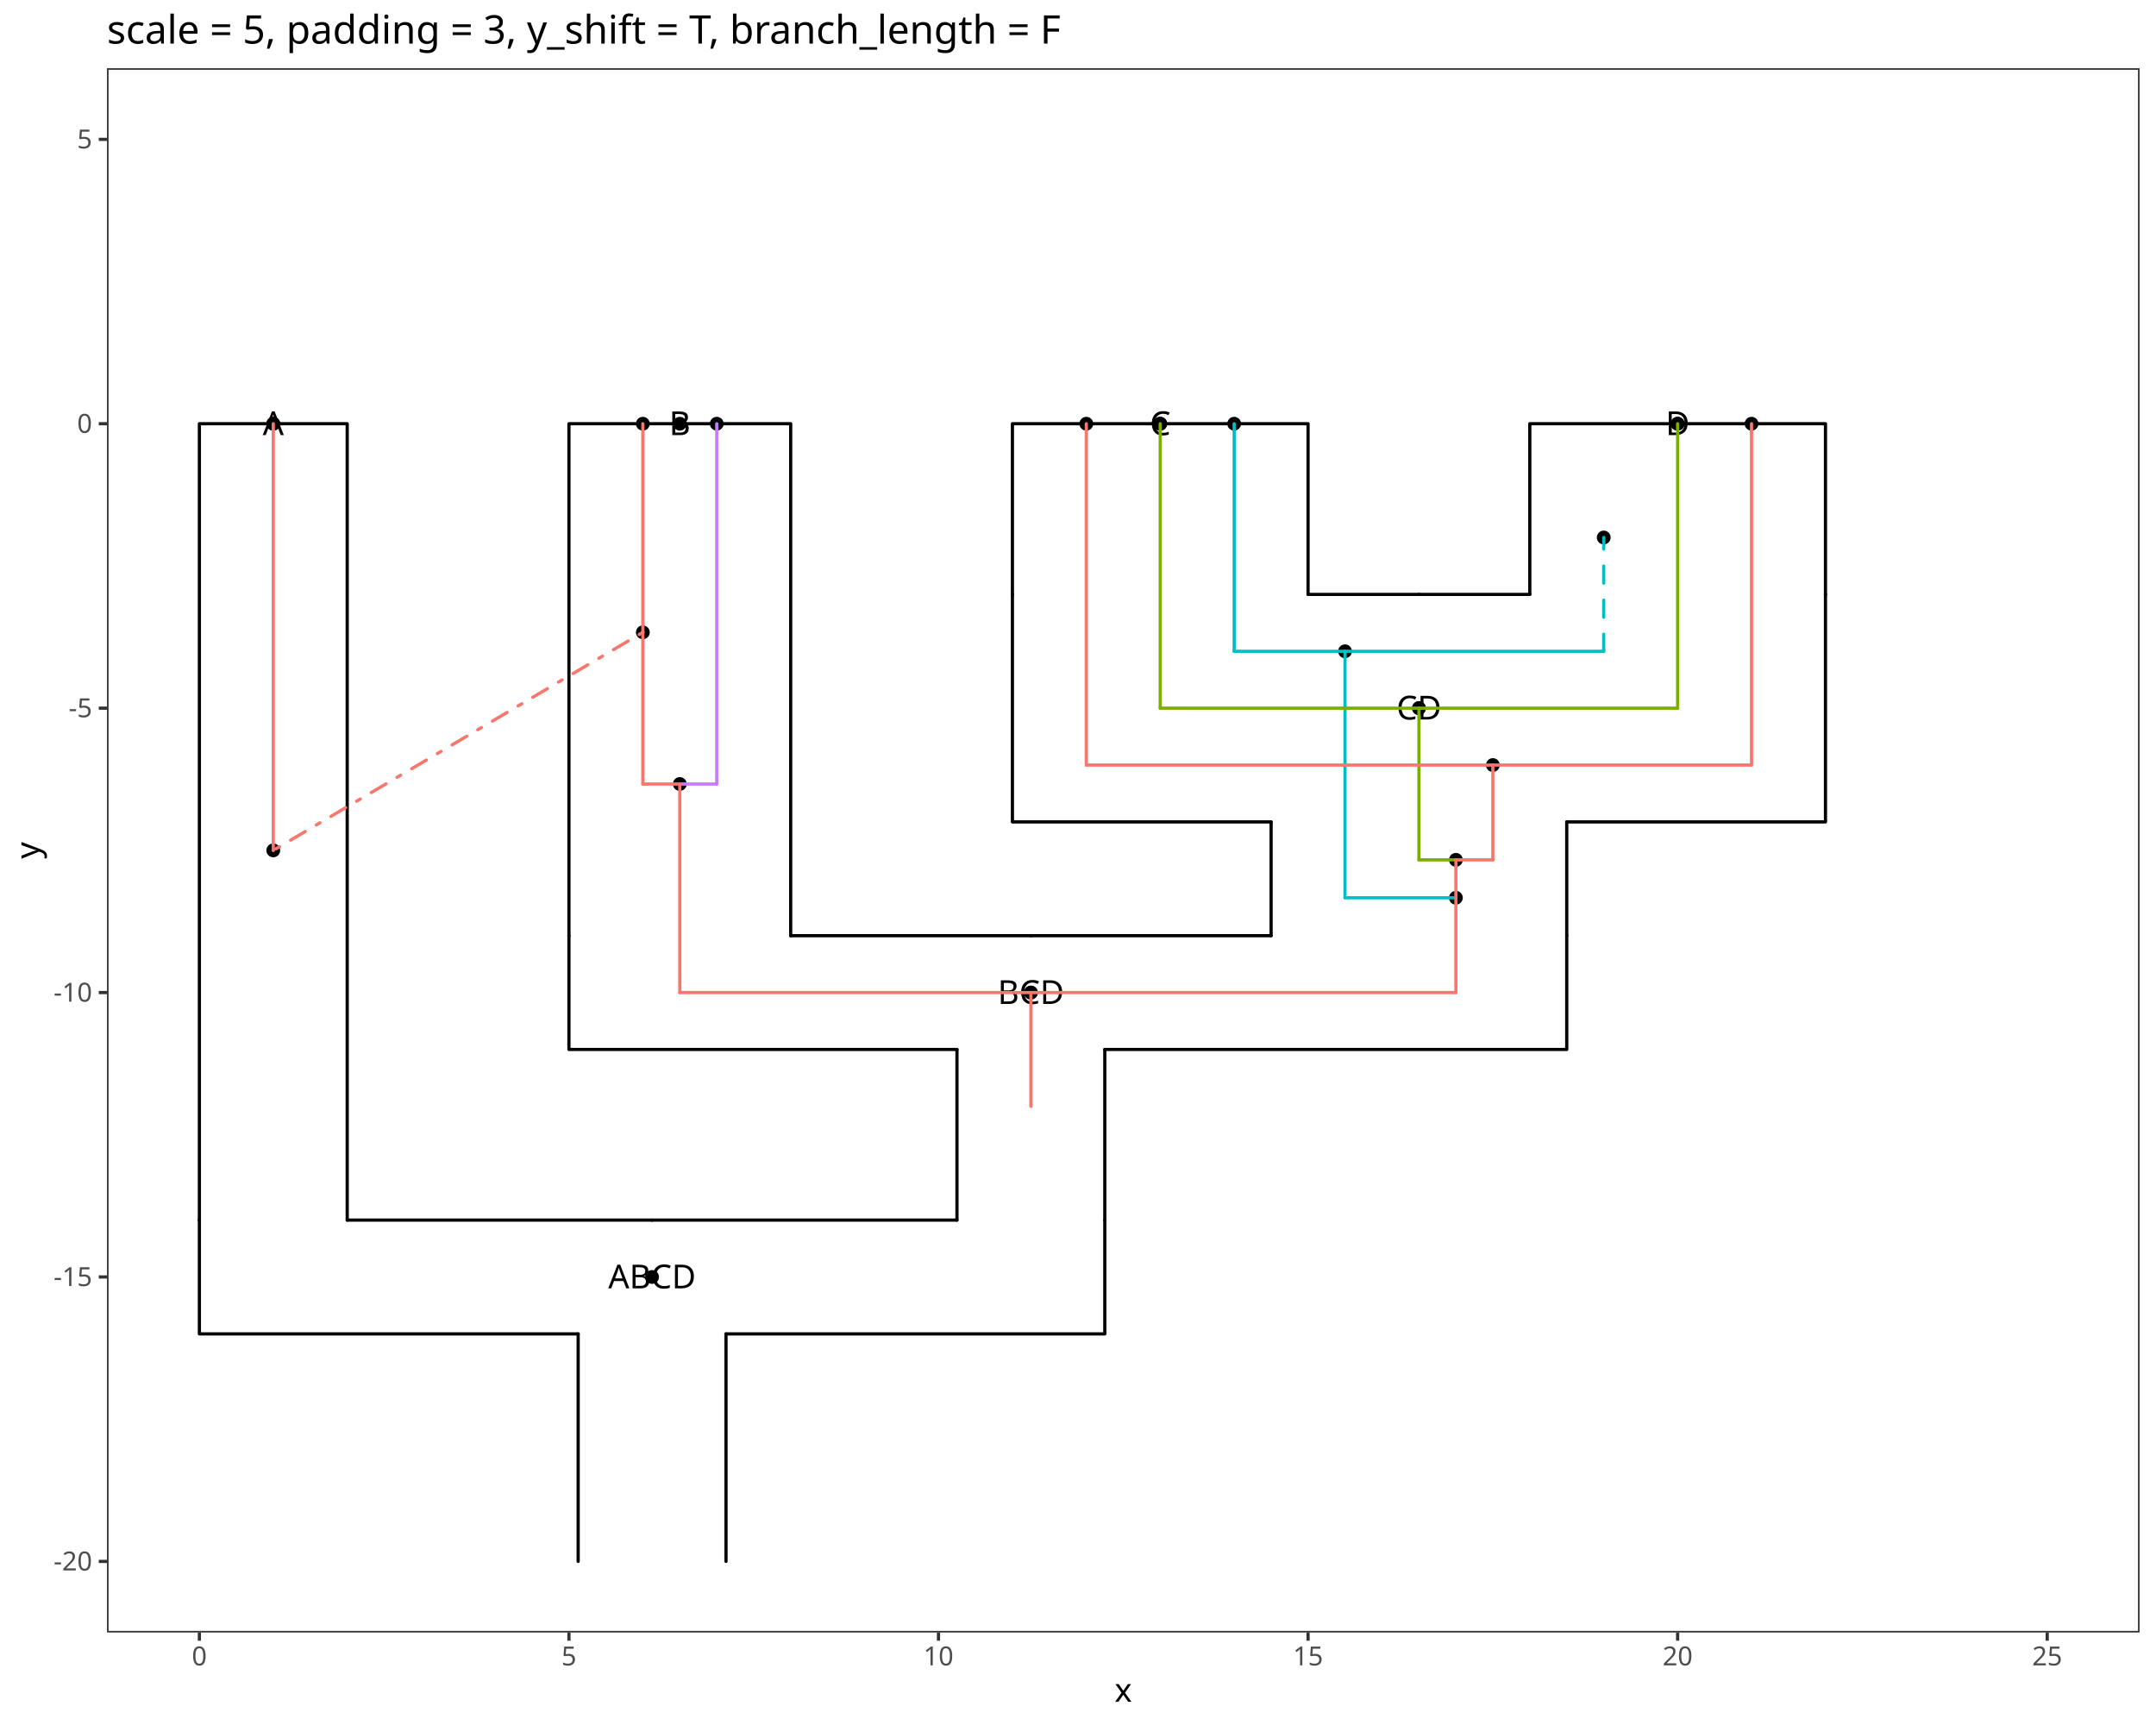
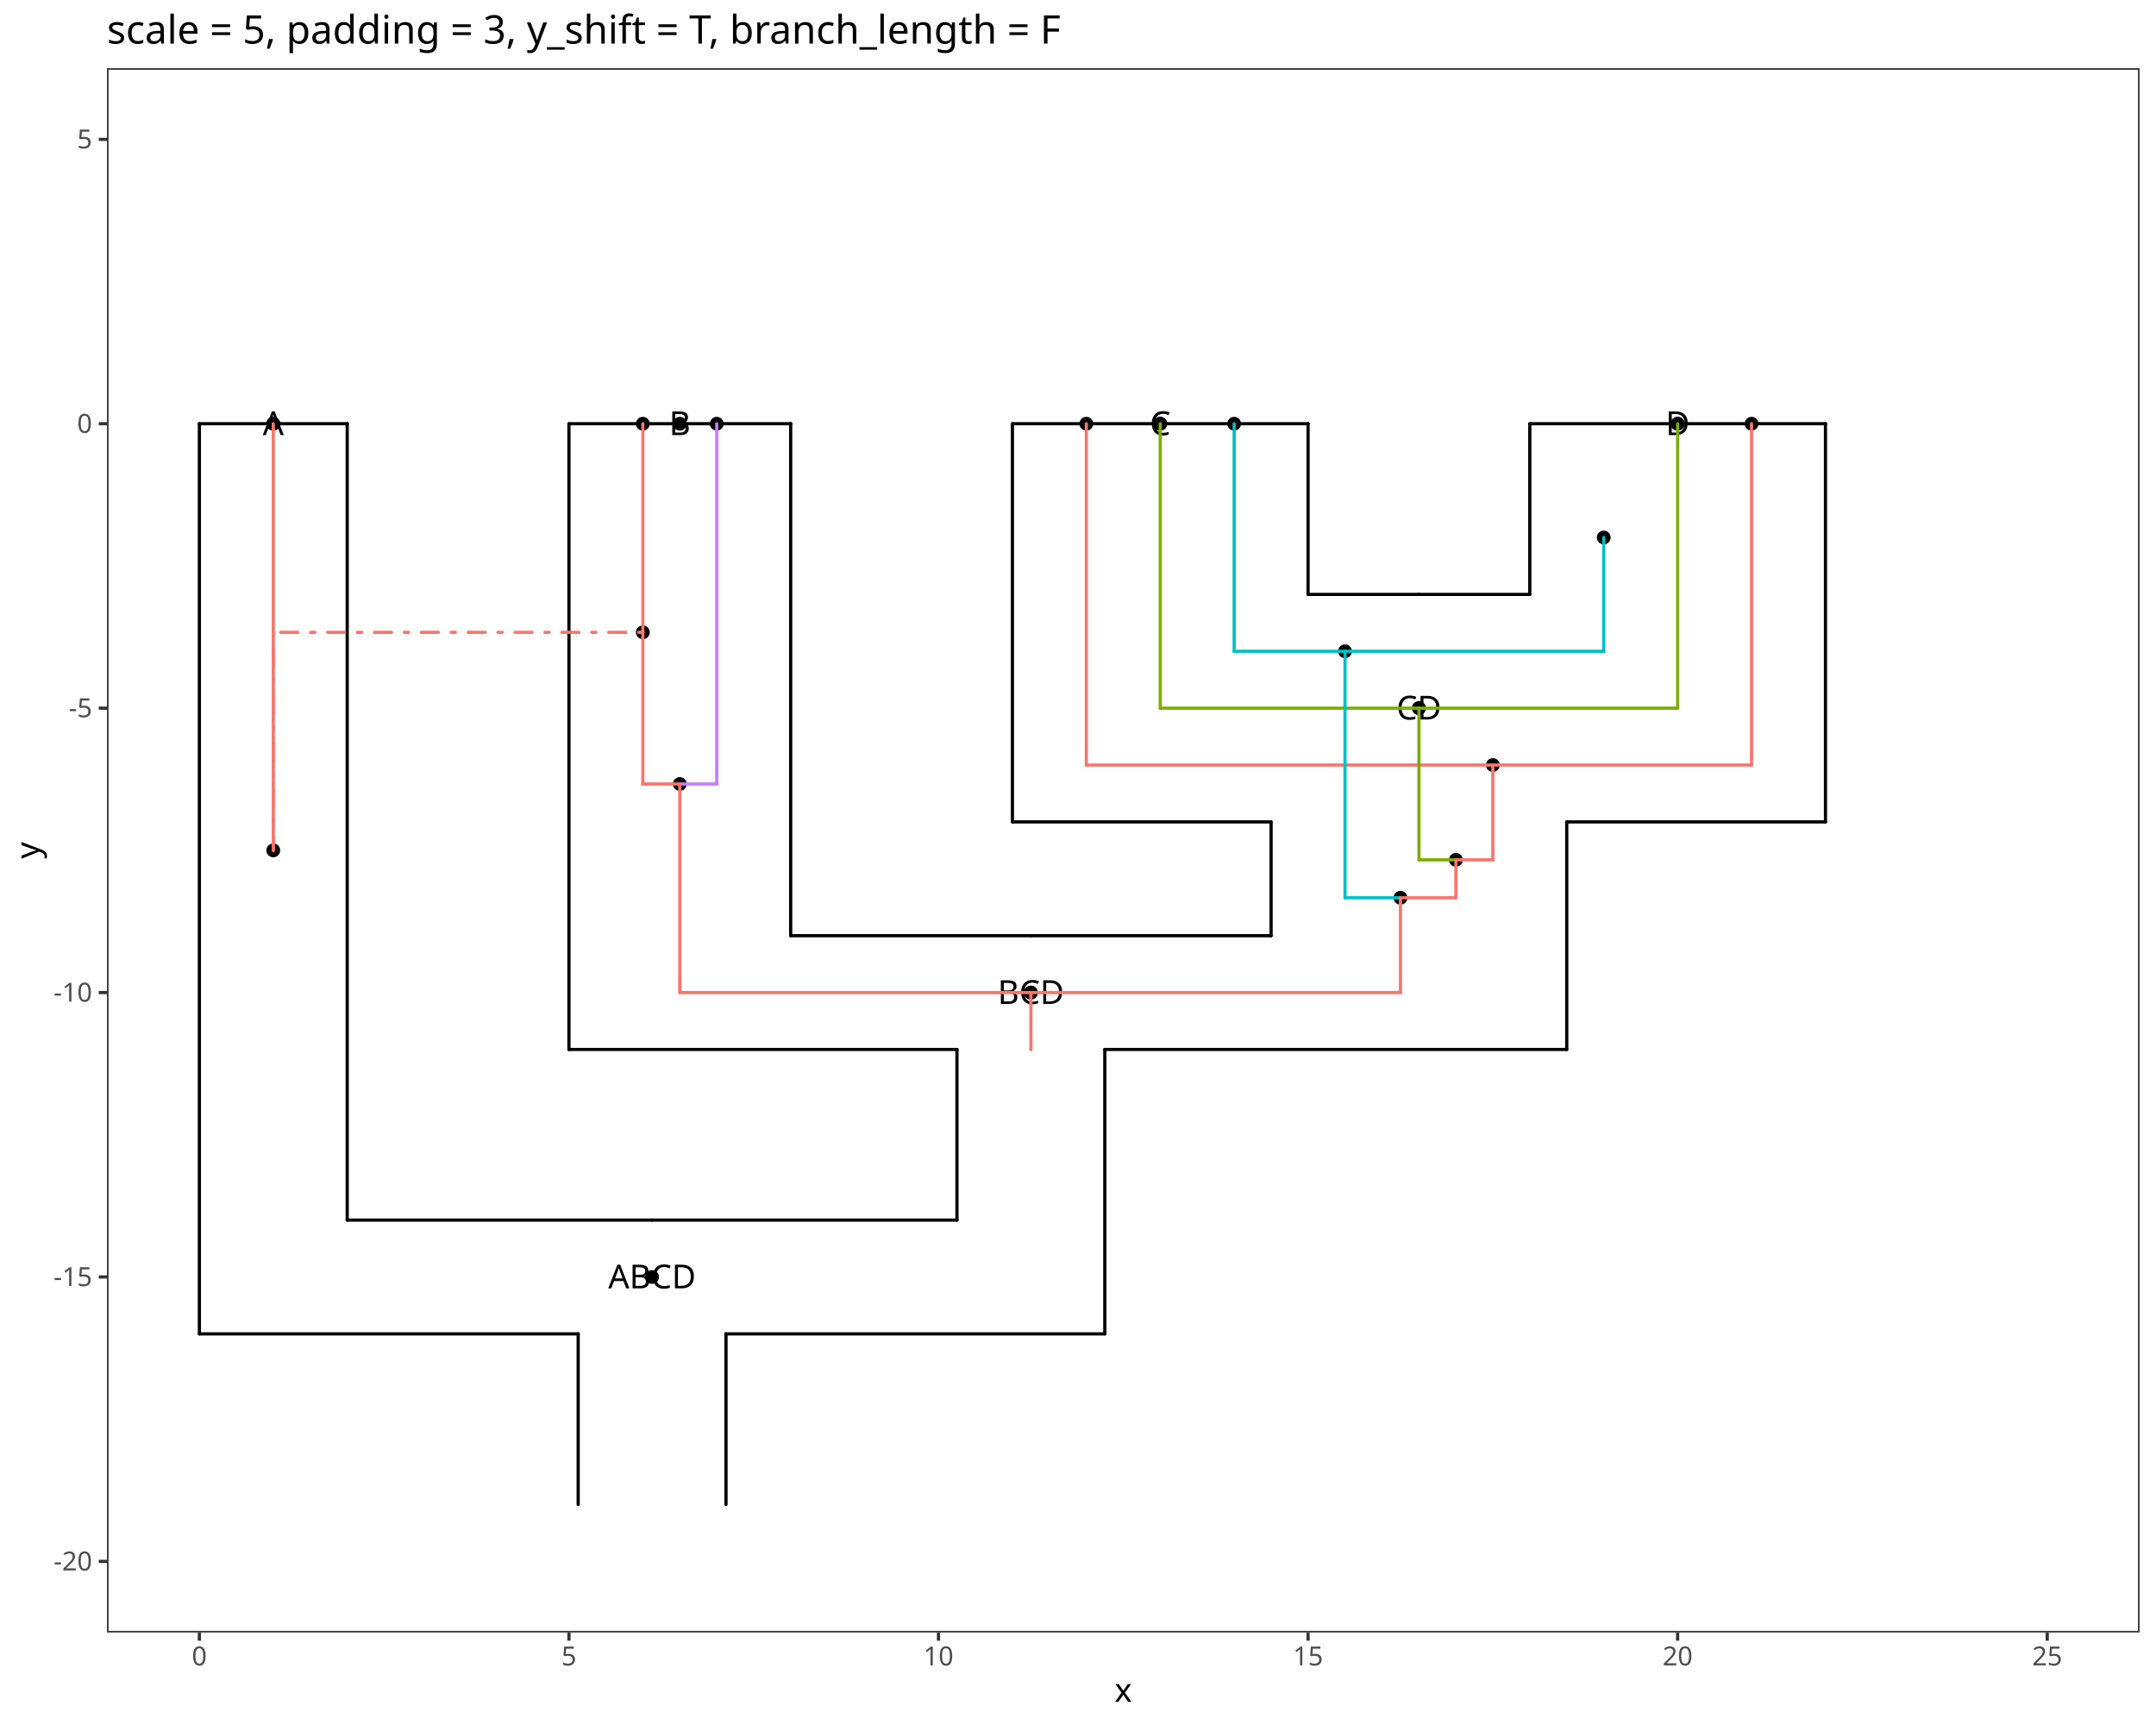
<svg xmlns="http://www.w3.org/2000/svg" class="svglite" data-engine-version="2.0" width="720.00pt" height="576.00pt" viewBox="0 0 720.00 576.00">
  <defs>
    <style type="text/css">
    .svglite line, .svglite polyline, .svglite polygon, .svglite path, .svglite rect, .svglite circle {
      fill: none;
      stroke: #000000;
      stroke-linecap: round;
      stroke-linejoin: round;
      stroke-miterlimit: 10.00;
    }
  </style>
  </defs>
  <rect width="100%" height="100%" style="stroke: none; fill: #FFFFFF;" />
  <defs>
    <clipPath id="cpMC4wMHw3MjAuMDB8MC4wMHw1NzYuMDA=">
      <rect x="0.00" y="0.00" width="720.00" height="576.00" />
    </clipPath>
  </defs>
  <g clip-path="url(#cpMC4wMHw3MjAuMDB8MC4wMHw1NzYuMDA=)">
    <rect x="0.00" y="0.00" width="720.00" height="576.00" style="stroke-width: 1.07; stroke: #FFFFFF; fill: #FFFFFF;" />
  </g>
  <defs>
    <clipPath id="cpMzUuNzJ8NzE0LjUyfDIyLjc4fDU0NS4xMQ==">
      <rect x="35.72" y="22.78" width="678.80" height="522.33" />
    </clipPath>
  </defs>
  <g clip-path="url(#cpMzUuNzJ8NzE0LjUyfDIyLjc4fDU0NS4xMQ==)">
    <rect x="35.72" y="22.78" width="678.80" height="522.33" style="stroke-width: 1.07; stroke: none; fill: #FFFFFF;" />
-     <polyline points="66.58,407.41 66.58,141.49 115.95,141.49 115.95,407.41 " style="stroke-width: 1.07;" />
-     <polyline points="115.95,407.41 217.76,407.41 " style="stroke-width: 1.07;" />
-     <polyline points="217.76,407.41 319.58,407.41 " style="stroke-width: 1.07;" />
-     <polyline points="66.58,407.41 66.58,445.40 193.08,445.40 " style="stroke-width: 1.07;" />
-     <polyline points="242.45,445.40 368.95,445.40 368.95,407.41 " style="stroke-width: 1.07;" />
-     <polyline points="193.08,521.37 193.08,445.40 " style="stroke-width: 1.07;" />
-     <polyline points="242.45,445.40 242.45,521.37 " style="stroke-width: 1.07;" />
-     <polyline points="190.00,312.44 190.00,141.49 264.05,141.49 264.05,312.44 " style="stroke-width: 1.07;" />
-     <polyline points="264.05,312.44 344.27,312.44 " style="stroke-width: 1.07;" />
-     <polyline points="344.27,312.44 424.49,312.44 " style="stroke-width: 1.07;" />
-     <polyline points="190.00,312.44 190.00,350.43 319.58,350.43 " style="stroke-width: 1.07;" />
-     <polyline points="368.95,350.43 523.22,350.43 523.22,312.44 " style="stroke-width: 1.07;" />
-     <polyline points="319.58,407.41 319.58,350.43 " style="stroke-width: 1.07;" />
-     <polyline points="368.95,350.43 368.95,407.41 " style="stroke-width: 1.07;" />
-     <polyline points="338.10,198.48 338.10,141.49 436.83,141.49 436.83,198.48 " style="stroke-width: 1.07;" />
-     <polyline points="436.83,198.48 473.86,198.48 " style="stroke-width: 1.07;" />
-     <polyline points="473.86,198.48 510.88,198.48 " style="stroke-width: 1.07;" />
-     <polyline points="338.10,198.48 338.10,274.45 424.49,274.45 " style="stroke-width: 1.07;" />
-     <polyline points="523.22,274.45 609.62,274.45 609.62,198.48 " style="stroke-width: 1.07;" />
-     <polyline points="424.49,312.44 424.49,274.45 " style="stroke-width: 1.07;" />
-     <polyline points="523.22,274.45 523.22,312.44 " style="stroke-width: 1.07;" />
-     <polyline points="510.88,198.48 510.88,141.49 609.62,141.49 609.62,198.48 " style="stroke-width: 1.07;" />
+     <line x1="193.08" y1="445.40" x2="66.58" y2="445.40" style="stroke-width: 1.07;" />
+     <line x1="217.76" y1="407.41" x2="115.95" y2="407.41" style="stroke-width: 1.07;" />
+     <line x1="66.58" y1="141.49" x2="115.95" y2="141.49" style="stroke-width: 1.07;" />
+     <line x1="193.08" y1="445.40" x2="193.08" y2="445.40" style="stroke-width: 1.07;" />
+     <line x1="242.45" y1="445.40" x2="242.45" y2="445.40" style="stroke-width: 1.07;" />
+     <line x1="319.58" y1="350.43" x2="190.00" y2="350.43" style="stroke-width: 1.07;" />
+     <line x1="344.27" y1="312.44" x2="264.05" y2="312.44" style="stroke-width: 1.07;" />
+     <line x1="190.00" y1="141.49" x2="264.05" y2="141.49" style="stroke-width: 1.07;" />
+     <line x1="242.45" y1="445.40" x2="368.95" y2="445.40" style="stroke-width: 1.07;" />
+     <line x1="217.76" y1="407.41" x2="319.58" y2="407.41" style="stroke-width: 1.07;" />
+     <line x1="424.49" y1="274.45" x2="338.10" y2="274.45" style="stroke-width: 1.07;" />
+     <line x1="473.86" y1="198.48" x2="436.83" y2="198.48" style="stroke-width: 1.07;" />
+     <line x1="338.10" y1="141.49" x2="436.83" y2="141.49" style="stroke-width: 1.07;" />
+     <line x1="368.95" y1="350.43" x2="523.22" y2="350.43" style="stroke-width: 1.07;" />
+     <line x1="344.27" y1="312.44" x2="424.49" y2="312.44" style="stroke-width: 1.07;" />
+     <line x1="523.22" y1="274.45" x2="609.62" y2="274.45" style="stroke-width: 1.07;" />
+     <line x1="473.86" y1="198.48" x2="510.88" y2="198.48" style="stroke-width: 1.07;" />
+     <line x1="510.88" y1="141.49" x2="609.62" y2="141.49" style="stroke-width: 1.07;" />
+     <line x1="66.58" y1="445.40" x2="66.58" y2="141.49" style="stroke-width: 1.07;" />
+     <line x1="115.95" y1="407.41" x2="115.95" y2="141.49" style="stroke-width: 1.07;" />
+     <line x1="115.95" y1="141.49" x2="115.95" y2="141.49" style="stroke-width: 1.07;" />
+     <line x1="193.08" y1="445.40" x2="193.08" y2="502.38" style="stroke-width: 1.07;" />
+     <line x1="242.45" y1="445.40" x2="242.45" y2="502.38" style="stroke-width: 1.07;" />
+     <line x1="190.00" y1="350.43" x2="190.00" y2="141.49" style="stroke-width: 1.07;" />
+     <line x1="264.05" y1="312.44" x2="264.05" y2="141.49" style="stroke-width: 1.07;" />
+     <line x1="264.05" y1="141.49" x2="264.05" y2="141.49" style="stroke-width: 1.07;" />
+     <line x1="368.95" y1="445.40" x2="368.95" y2="350.43" style="stroke-width: 1.07;" />
+     <line x1="319.58" y1="407.41" x2="319.58" y2="350.43" style="stroke-width: 1.07;" />
+     <line x1="338.10" y1="274.45" x2="338.10" y2="141.49" style="stroke-width: 1.07;" />
+     <line x1="436.83" y1="198.48" x2="436.83" y2="141.49" style="stroke-width: 1.07;" />
+     <line x1="436.83" y1="141.49" x2="436.83" y2="141.49" style="stroke-width: 1.07;" />
+     <line x1="523.22" y1="350.43" x2="523.22" y2="274.45" style="stroke-width: 1.07;" />
+     <line x1="424.49" y1="312.44" x2="424.49" y2="274.45" style="stroke-width: 1.07;" />
+     <line x1="609.62" y1="274.45" x2="609.62" y2="141.49" style="stroke-width: 1.07;" />
+     <line x1="510.88" y1="198.48" x2="510.88" y2="141.49" style="stroke-width: 1.07;" />
+     <line x1="609.62" y1="141.49" x2="609.62" y2="141.49" style="stroke-width: 1.07;" />
    <circle cx="91.26" cy="141.49" r="1.95" style="stroke-width: 0.71; fill: #000000;" />
    <circle cx="217.76" cy="426.40" r="1.95" style="stroke-width: 0.71; fill: #000000;" />
    <circle cx="227.02" cy="141.49" r="1.95" style="stroke-width: 0.71; fill: #000000;" />
    <circle cx="344.27" cy="331.43" r="1.95" style="stroke-width: 0.71; fill: #000000;" />
    <circle cx="387.46" cy="141.49" r="1.95" style="stroke-width: 0.71; fill: #000000;" />
    <circle cx="473.86" cy="236.46" r="1.95" style="stroke-width: 0.71; fill: #000000;" />
    <circle cx="560.25" cy="141.49" r="1.95" style="stroke-width: 0.71; fill: #000000;" />
    <text x="91.26" y="145.29" text-anchor="middle" style="font-size: 11.04px; font-family: sans;" textLength="7.37px" lengthAdjust="spacingAndGlyphs">A</text>
    <text x="217.76" y="430.20" text-anchor="middle" style="font-size: 11.04px; font-family: sans;" textLength="30.68px" lengthAdjust="spacingAndGlyphs">ABCD</text>
    <text x="227.02" y="145.29" text-anchor="middle" style="font-size: 11.04px; font-family: sans;" textLength="7.37px" lengthAdjust="spacingAndGlyphs">B</text>
    <text x="344.27" y="335.23" text-anchor="middle" style="font-size: 11.04px; font-family: sans;" textLength="23.32px" lengthAdjust="spacingAndGlyphs">BCD</text>
    <text x="387.46" y="145.29" text-anchor="middle" style="font-size: 11.04px; font-family: sans;" textLength="7.98px" lengthAdjust="spacingAndGlyphs">C</text>
    <text x="473.86" y="240.26" text-anchor="middle" style="font-size: 11.04px; font-family: sans;" textLength="15.95px" lengthAdjust="spacingAndGlyphs">CD</text>
    <text x="560.25" y="145.29" text-anchor="middle" style="font-size: 11.04px; font-family: sans;" textLength="7.98px" lengthAdjust="spacingAndGlyphs">D</text>
    <circle cx="91.26" cy="141.49" r="1.95" style="stroke-width: 0.71; fill: #000000;" />
    <circle cx="560.25" cy="141.49" r="1.95" style="stroke-width: 0.71; fill: #000000;" />
    <circle cx="473.86" cy="236.46" r="1.95" style="stroke-width: 0.71; fill: #000000;" />
    <circle cx="486.20" cy="287.11" r="1.95" style="stroke-width: 0.71; fill: #000000;" />
    <circle cx="412.15" cy="141.49" r="1.95" style="stroke-width: 0.71; fill: #000000;" />
    <circle cx="535.57" cy="179.48" r="1.95" style="stroke-width: 0.71; fill: #000000;" />
    <circle cx="449.17" cy="217.47" r="1.95" style="stroke-width: 0.71; fill: #000000;" />
-     <circle cx="486.20" cy="299.78" r="1.95" style="stroke-width: 0.71; fill: #000000;" />
+     <circle cx="467.69" cy="299.78" r="1.95" style="stroke-width: 0.71; fill: #000000;" />
    <circle cx="344.27" cy="331.43" r="1.95" style="stroke-width: 0.71; fill: #000000;" />
    <circle cx="91.26" cy="283.95" r="1.95" style="stroke-width: 0.71; fill: #000000;" />
    <circle cx="214.68" cy="141.49" r="1.95" style="stroke-width: 0.71; fill: #000000;" />
    <circle cx="214.68" cy="211.14" r="1.95" style="stroke-width: 0.71; fill: #000000;" />
    <circle cx="239.36" cy="141.49" r="1.95" style="stroke-width: 0.71; fill: #000000;" />
    <circle cx="227.02" cy="261.79" r="1.95" style="stroke-width: 0.71; fill: #000000;" />
    <circle cx="362.78" cy="141.49" r="1.95" style="stroke-width: 0.71; fill: #000000;" />
    <circle cx="584.93" cy="141.49" r="1.95" style="stroke-width: 0.71; fill: #000000;" />
    <circle cx="498.54" cy="255.46" r="1.95" style="stroke-width: 0.71; fill: #000000;" />
    <circle cx="387.46" cy="141.49" r="1.95" style="stroke-width: 0.71; fill: #000000;" />
    <line x1="91.26" y1="283.95" x2="91.26" y2="283.95" style="stroke-width: 1.07; stroke: #F8766D;" />
+     <line x1="473.86" y1="236.46" x2="560.25" y2="236.46" style="stroke-width: 1.07; stroke: #7CAE00;" />
+     <line x1="486.20" y1="287.11" x2="473.86" y2="287.11" style="stroke-width: 1.07; stroke: #7CAE00;" />
+     <line x1="467.69" y1="299.78" x2="486.20" y2="299.78" style="stroke-width: 1.07; stroke: #F8766D;" />
+     <line x1="449.17" y1="217.47" x2="412.15" y2="217.47" style="stroke-width: 1.07; stroke: #00BFC4;" />
+     <line x1="449.17" y1="217.47" x2="535.57" y2="217.47" style="stroke-width: 1.07; stroke: #00BFC4;" />
+     <line x1="467.69" y1="299.78" x2="449.17" y2="299.78" style="stroke-width: 1.07; stroke: #00BFC4;" />
+     <line x1="344.27" y1="331.43" x2="467.69" y2="331.43" style="stroke-width: 1.07; stroke: #F8766D;" />
+     <line x1="344.27" y1="350.43" x2="344.27" y2="350.43" style="stroke-width: 1.07; stroke: #F8766D;" />
+     <line x1="214.68" y1="211.14" x2="91.26" y2="211.14" style="stroke-width: 1.07; stroke: #F8766D; stroke-dasharray: 1.42,4.27,5.69,4.27;" />
+     <line x1="214.68" y1="211.14" x2="214.68" y2="211.14" style="stroke-width: 1.07; stroke: #F8766D;" />
+     <line x1="227.02" y1="261.79" x2="214.68" y2="261.79" style="stroke-width: 1.07; stroke: #F8766D;" />
+     <line x1="227.02" y1="261.79" x2="239.36" y2="261.79" style="stroke-width: 1.07; stroke: #C77CFF;" />
+     <line x1="344.27" y1="331.43" x2="227.02" y2="331.43" style="stroke-width: 1.07; stroke: #F8766D;" />
+     <line x1="498.54" y1="255.46" x2="362.78" y2="255.46" style="stroke-width: 1.07; stroke: #F8766D;" />
+     <line x1="498.54" y1="255.46" x2="584.93" y2="255.46" style="stroke-width: 1.07; stroke: #F8766D;" />
+     <line x1="486.20" y1="287.11" x2="498.54" y2="287.11" style="stroke-width: 1.07; stroke: #F8766D;" />
+     <line x1="473.86" y1="236.46" x2="387.46" y2="236.46" style="stroke-width: 1.07; stroke: #7CAE00;" />
    <line x1="91.26" y1="283.95" x2="91.26" y2="141.49" style="stroke-width: 1.07; stroke: #F8766D;" />
-     <line x1="473.86" y1="236.46" x2="560.25" y2="236.46" style="stroke-width: 1.07; stroke: #7CAE00;" />
    <line x1="560.25" y1="236.46" x2="560.25" y2="141.49" style="stroke-width: 1.07; stroke: #7CAE00;" />
-     <line x1="486.20" y1="287.11" x2="473.86" y2="287.11" style="stroke-width: 1.07; stroke: #7CAE00;" />
    <line x1="473.86" y1="287.11" x2="473.86" y2="236.46" style="stroke-width: 1.07; stroke: #7CAE00;" />
-     <line x1="486.20" y1="299.78" x2="486.20" y2="299.78" style="stroke-width: 1.07; stroke: #F8766D;" />
    <line x1="486.20" y1="299.78" x2="486.20" y2="287.11" style="stroke-width: 1.07; stroke: #F8766D;" />
-     <line x1="449.17" y1="217.47" x2="412.15" y2="217.47" style="stroke-width: 1.07; stroke: #00BFC4;" />
    <line x1="412.15" y1="217.47" x2="412.15" y2="141.49" style="stroke-width: 1.07; stroke: #00BFC4;" />
-     <line x1="449.17" y1="217.47" x2="535.57" y2="217.47" style="stroke-width: 1.07; stroke: #00BFC4;" />
-     <line x1="535.57" y1="217.47" x2="535.57" y2="179.48" style="stroke-width: 1.07; stroke: #00BFC4; stroke-dasharray: 5.69,5.69;" />
-     <line x1="486.20" y1="299.78" x2="449.17" y2="299.78" style="stroke-width: 1.07; stroke: #00BFC4;" />
+     <line x1="535.57" y1="217.47" x2="535.57" y2="179.48" style="stroke-width: 1.07; stroke: #00BFC4;" />
    <line x1="449.17" y1="299.78" x2="449.17" y2="217.47" style="stroke-width: 1.07; stroke: #00BFC4;" />
-     <line x1="344.27" y1="331.43" x2="486.20" y2="331.43" style="stroke-width: 1.07; stroke: #F8766D;" />
-     <line x1="486.20" y1="331.43" x2="486.20" y2="299.78" style="stroke-width: 1.07; stroke: #F8766D;" />
-     <line x1="344.27" y1="369.42" x2="344.27" y2="331.43" style="stroke-width: 1.07; stroke: #F8766D;" />
-     <line x1="214.68" y1="211.14" x2="91.26" y2="283.95" style="stroke-width: 1.07; stroke: #F8766D; stroke-dasharray: 1.42,4.27,5.69,4.27;" />
-     <line x1="214.68" y1="211.14" x2="214.68" y2="211.14" style="stroke-width: 1.07; stroke: #F8766D;" />
+     <line x1="467.69" y1="331.43" x2="467.69" y2="299.78" style="stroke-width: 1.07; stroke: #F8766D;" />
+     <line x1="344.27" y1="350.43" x2="344.27" y2="331.43" style="stroke-width: 1.07; stroke: #F8766D;" />
+     <line x1="91.26" y1="211.14" x2="91.26" y2="283.95" style="stroke-width: 1.07; stroke: #F8766D; stroke-dasharray: 1.42,4.27,5.69,4.27;" />
    <line x1="214.68" y1="211.14" x2="214.68" y2="141.49" style="stroke-width: 1.07; stroke: #F8766D;" />
-     <line x1="227.02" y1="261.79" x2="214.68" y2="261.79" style="stroke-width: 1.07; stroke: #F8766D;" />
    <line x1="214.68" y1="261.79" x2="214.68" y2="211.14" style="stroke-width: 1.07; stroke: #F8766D;" />
-     <line x1="227.02" y1="261.79" x2="239.36" y2="261.79" style="stroke-width: 1.07; stroke: #C77CFF;" />
    <line x1="239.36" y1="261.79" x2="239.36" y2="141.49" style="stroke-width: 1.07; stroke: #C77CFF;" />
-     <line x1="344.27" y1="331.43" x2="227.02" y2="331.43" style="stroke-width: 1.07; stroke: #F8766D;" />
    <line x1="227.02" y1="331.43" x2="227.02" y2="261.79" style="stroke-width: 1.07; stroke: #F8766D;" />
-     <line x1="498.54" y1="255.46" x2="362.78" y2="255.46" style="stroke-width: 1.07; stroke: #F8766D;" />
    <line x1="362.78" y1="255.46" x2="362.78" y2="141.49" style="stroke-width: 1.07; stroke: #F8766D;" />
-     <line x1="498.54" y1="255.46" x2="584.93" y2="255.46" style="stroke-width: 1.07; stroke: #F8766D;" />
    <line x1="584.93" y1="255.46" x2="584.93" y2="141.49" style="stroke-width: 1.07; stroke: #F8766D;" />
-     <line x1="486.20" y1="287.11" x2="498.54" y2="287.11" style="stroke-width: 1.07; stroke: #F8766D;" />
    <line x1="498.54" y1="287.11" x2="498.54" y2="255.46" style="stroke-width: 1.07; stroke: #F8766D;" />
-     <line x1="473.86" y1="236.46" x2="387.46" y2="236.46" style="stroke-width: 1.07; stroke: #7CAE00;" />
    <line x1="387.46" y1="236.46" x2="387.46" y2="141.49" style="stroke-width: 1.07; stroke: #7CAE00;" />
    <circle cx="683.67" cy="46.53" r="1.95" style="stroke-width: 0.71; stroke: none;" />
    <circle cx="217.76" cy="521.37" r="1.95" style="stroke-width: 0.71; stroke: none;" />
    <rect x="35.72" y="22.78" width="678.80" height="522.33" style="stroke-width: 1.07; stroke: #333333;" />
  </g>
  <g clip-path="url(#cpMC4wMHw3MjAuMDB8MC4wMHw1NzYuMDA=)">
    <text x="30.79" y="524.40" text-anchor="end" style="font-size: 8.80px; fill: #4D4D4D; font-family: sans;" textLength="12.72px" lengthAdjust="spacingAndGlyphs">-20</text>
    <text x="30.79" y="429.43" text-anchor="end" style="font-size: 8.80px; fill: #4D4D4D; font-family: sans;" textLength="12.72px" lengthAdjust="spacingAndGlyphs">-15</text>
    <text x="30.79" y="334.46" text-anchor="end" style="font-size: 8.80px; fill: #4D4D4D; font-family: sans;" textLength="12.72px" lengthAdjust="spacingAndGlyphs">-10</text>
    <text x="30.79" y="239.49" text-anchor="end" style="font-size: 8.80px; fill: #4D4D4D; font-family: sans;" textLength="7.82px" lengthAdjust="spacingAndGlyphs">-5</text>
    <text x="30.79" y="144.52" text-anchor="end" style="font-size: 8.80px; fill: #4D4D4D; font-family: sans;" textLength="4.89px" lengthAdjust="spacingAndGlyphs">0</text>
    <text x="30.79" y="49.55" text-anchor="end" style="font-size: 8.80px; fill: #4D4D4D; font-family: sans;" textLength="4.89px" lengthAdjust="spacingAndGlyphs">5</text>
    <polyline points="32.98,521.37 35.72,521.37 " style="stroke-width: 1.07; stroke: #333333; stroke-linecap: butt;" />
    <polyline points="32.98,426.40 35.72,426.40 " style="stroke-width: 1.07; stroke: #333333; stroke-linecap: butt;" />
    <polyline points="32.98,331.43 35.72,331.43 " style="stroke-width: 1.07; stroke: #333333; stroke-linecap: butt;" />
    <polyline points="32.98,236.46 35.72,236.46 " style="stroke-width: 1.07; stroke: #333333; stroke-linecap: butt;" />
    <polyline points="32.98,141.49 35.72,141.49 " style="stroke-width: 1.07; stroke: #333333; stroke-linecap: butt;" />
    <polyline points="32.98,46.53 35.72,46.53 " style="stroke-width: 1.07; stroke: #333333; stroke-linecap: butt;" />
    <polyline points="66.58,547.85 66.58,545.11 " style="stroke-width: 1.07; stroke: #333333; stroke-linecap: butt;" />
    <polyline points="190.00,547.85 190.00,545.11 " style="stroke-width: 1.07; stroke: #333333; stroke-linecap: butt;" />
    <polyline points="313.41,547.85 313.41,545.11 " style="stroke-width: 1.07; stroke: #333333; stroke-linecap: butt;" />
    <polyline points="436.83,547.85 436.83,545.11 " style="stroke-width: 1.07; stroke: #333333; stroke-linecap: butt;" />
    <polyline points="560.25,547.85 560.25,545.11 " style="stroke-width: 1.07; stroke: #333333; stroke-linecap: butt;" />
    <polyline points="683.67,547.85 683.67,545.11 " style="stroke-width: 1.07; stroke: #333333; stroke-linecap: butt;" />
    <text x="66.58" y="556.10" text-anchor="middle" style="font-size: 8.80px; fill: #4D4D4D; font-family: sans;" textLength="4.89px" lengthAdjust="spacingAndGlyphs">0</text>
    <text x="190.00" y="556.10" text-anchor="middle" style="font-size: 8.80px; fill: #4D4D4D; font-family: sans;" textLength="4.89px" lengthAdjust="spacingAndGlyphs">5</text>
    <text x="313.41" y="556.10" text-anchor="middle" style="font-size: 8.80px; fill: #4D4D4D; font-family: sans;" textLength="9.79px" lengthAdjust="spacingAndGlyphs">10</text>
    <text x="436.83" y="556.10" text-anchor="middle" style="font-size: 8.80px; fill: #4D4D4D; font-family: sans;" textLength="9.79px" lengthAdjust="spacingAndGlyphs">15</text>
    <text x="560.25" y="556.10" text-anchor="middle" style="font-size: 8.80px; fill: #4D4D4D; font-family: sans;" textLength="9.79px" lengthAdjust="spacingAndGlyphs">20</text>
    <text x="683.67" y="556.10" text-anchor="middle" style="font-size: 8.80px; fill: #4D4D4D; font-family: sans;" textLength="9.79px" lengthAdjust="spacingAndGlyphs">25</text>
    <text x="375.12" y="568.24" text-anchor="middle" style="font-size: 11.00px; font-family: sans;" textLength="5.50px" lengthAdjust="spacingAndGlyphs">x</text>
    <text transform="translate(13.05,283.95) rotate(-90)" text-anchor="middle" style="font-size: 11.00px; font-family: sans;" textLength="5.50px" lengthAdjust="spacingAndGlyphs">y</text>
    <text x="35.72" y="14.56" style="font-size: 13.20px; font-family: sans;" textLength="312.64px" lengthAdjust="spacingAndGlyphs">scale = 5, padding = 3, y_shift = T, branch_length = F</text>
  </g>
</svg>
